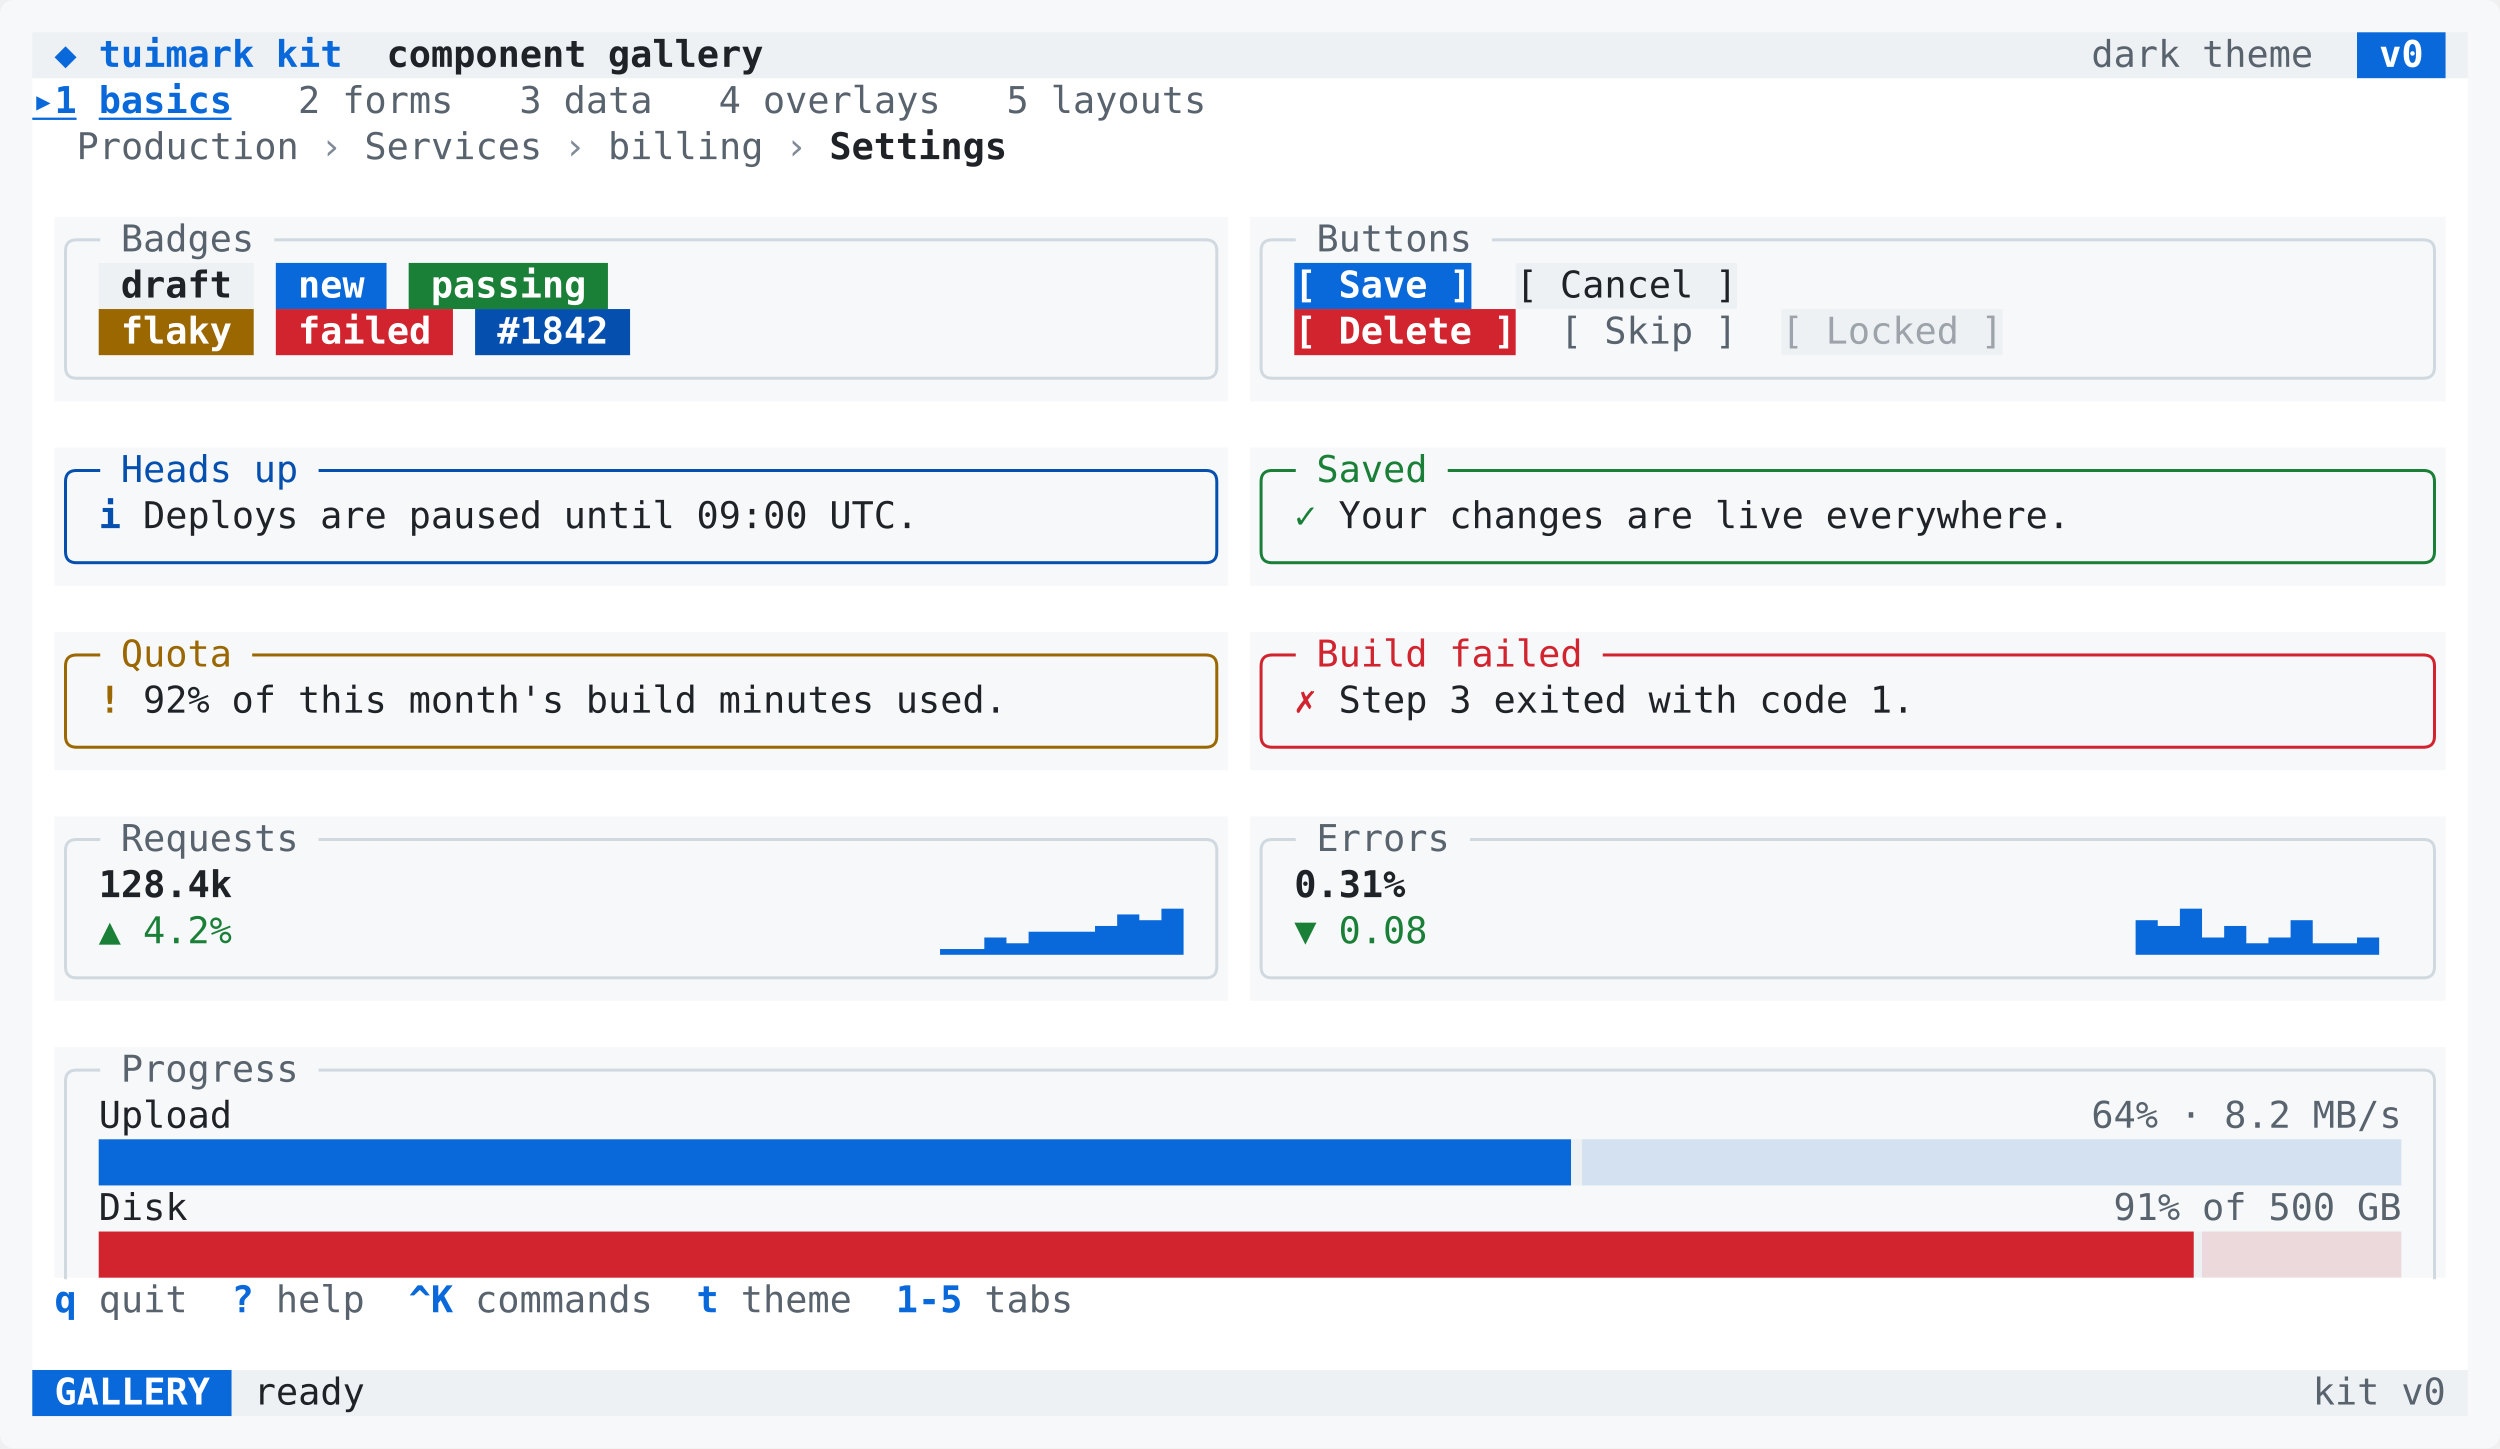
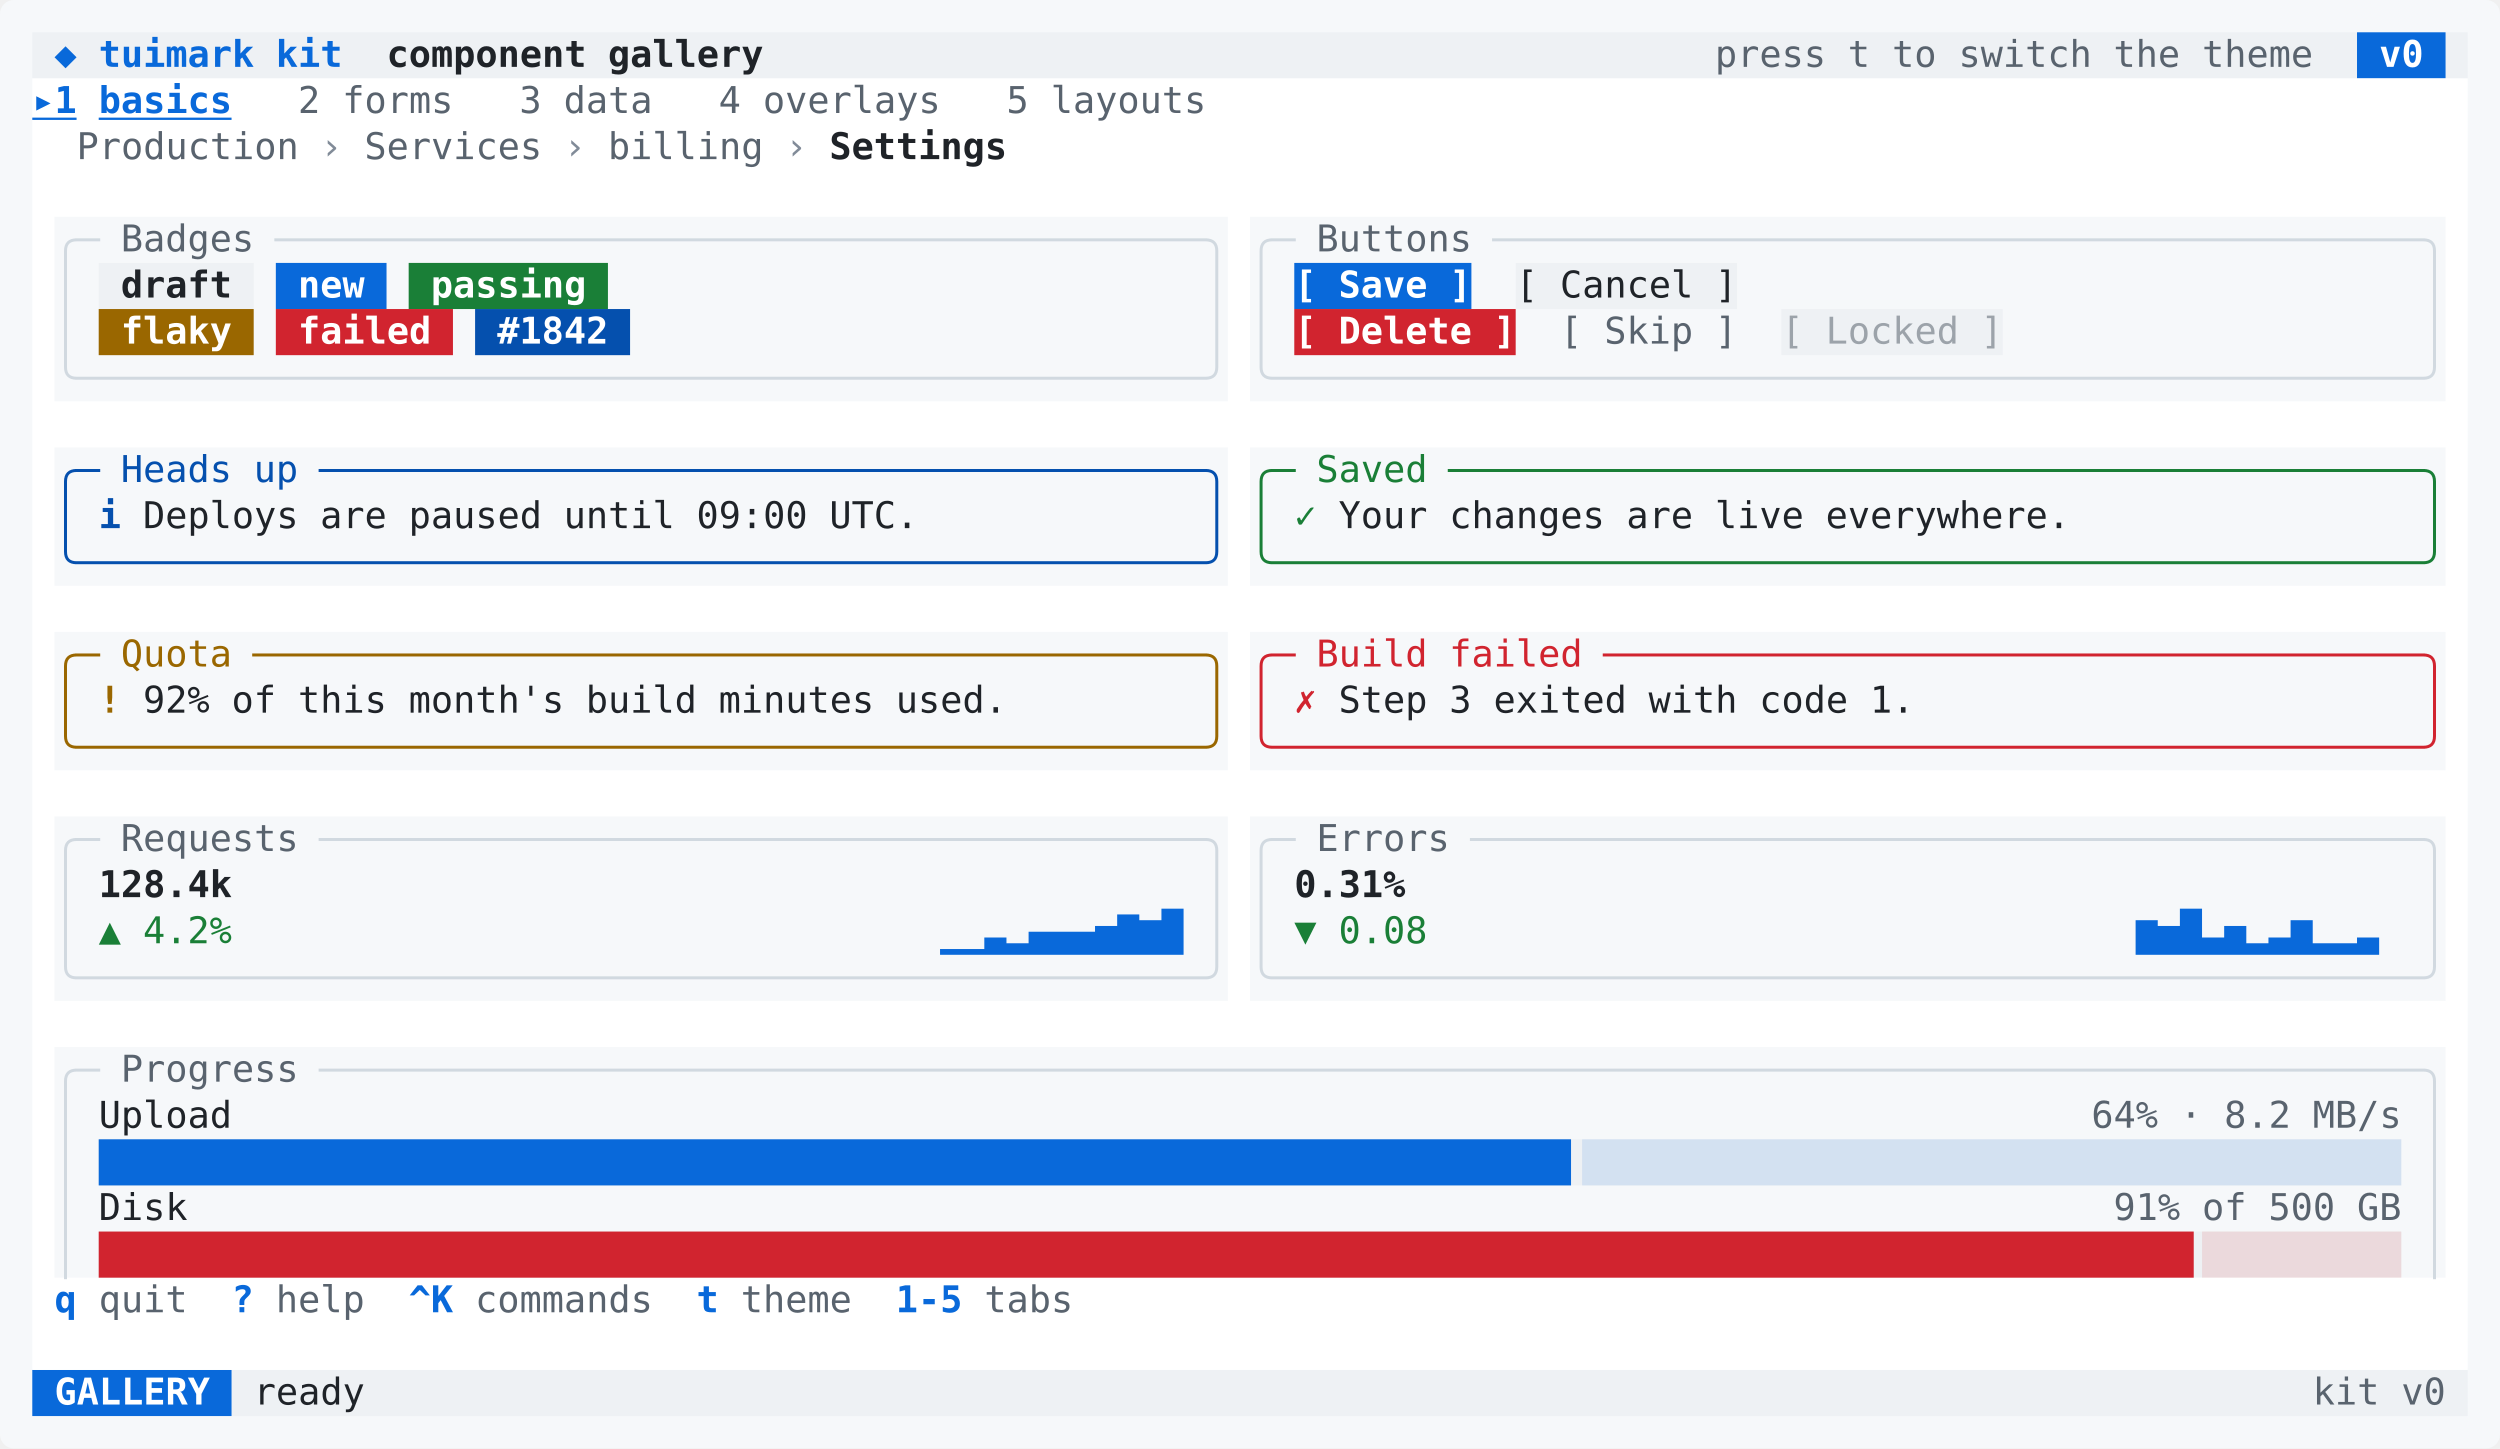
<svg xmlns="http://www.w3.org/2000/svg" width="1084" height="628" viewBox="0 0 1084 628" role="img" aria-label="kit gallery: the basics tab with a breadcrumb, badges, buttons, alerts and stat cards in the kit components, under the tab strip and the key hints">
  <rect width="1084" height="628" rx="6" fill="#f6f8fa" />
  <path fill="#eef1f4" d="M14 14h1008v20h-1008zM1060.4 14h9.6v20h-9.6zM42.8 114h67.2v20h-67.2zM657.2 114h96v20h-96zM772.4 134h96v20h-96zM42.8 494h998.4v20h-998.4zM42.8 534h998.4v20h-998.4zM100.4 594h969.6v20h-969.6z" />
  <path fill="#0969da" d="M1022 14h38.4v20h-38.4zM119.6 114h48v20h-48zM561.2 114h76.8v20h-76.8zM14 594h86.4v20h-86.4zM407.6 411.5h9.6v2.5h-9.6zM417.2 411.5h9.6v2.5h-9.6zM426.8 406.5h9.6v7.5h-9.6zM436.4 409h9.6v5h-9.6zM446 404h9.6v10h-9.6zM455.6 404h9.6v10h-9.6zM465.2 404h9.6v10h-9.6zM474.8 401.5h9.6v12.5h-9.6zM484.4 396.5h9.6v17.5h-9.6zM494 399h9.6v15h-9.6zM503.6 394h9.6v20h-9.6zM926 399h9.6v15h-9.6zM935.6 401.5h9.6v12.5h-9.6zM945.2 394h9.6v20h-9.6zM954.8 406.5h9.6v7.5h-9.6zM964.4 401.5h9.6v12.5h-9.6zM974 409h9.6v5h-9.6zM983.6 406.5h9.6v7.5h-9.6zM993.2 399h9.6v15h-9.6zM1002.8 409h9.6v5h-9.6zM1012.4 409h9.6v5h-9.6zM1022 406.5h9.6v7.5h-9.6zM42.8 494h9.6v20h-9.6zM52.4 494h9.6v20h-9.6zM62 494h9.6v20h-9.6zM71.6 494h9.6v20h-9.6zM81.2 494h9.6v20h-9.6zM90.8 494h9.6v20h-9.6zM100.4 494h9.6v20h-9.6zM110 494h9.6v20h-9.6zM119.6 494h9.6v20h-9.6zM129.2 494h9.6v20h-9.6zM138.8 494h9.6v20h-9.6zM148.4 494h9.6v20h-9.6zM158 494h9.6v20h-9.6zM167.6 494h9.6v20h-9.6zM177.2 494h9.6v20h-9.6zM186.8 494h9.6v20h-9.6zM196.4 494h9.6v20h-9.6zM206 494h9.6v20h-9.6zM215.6 494h9.6v20h-9.6zM225.2 494h9.6v20h-9.6zM234.8 494h9.6v20h-9.6zM244.4 494h9.6v20h-9.6zM254 494h9.6v20h-9.6zM263.6 494h9.6v20h-9.6zM273.2 494h9.6v20h-9.6zM282.8 494h9.6v20h-9.6zM292.4 494h9.6v20h-9.6zM302 494h9.6v20h-9.6zM311.6 494h9.6v20h-9.6zM321.2 494h9.6v20h-9.6zM330.8 494h9.6v20h-9.6zM340.4 494h9.6v20h-9.6zM350 494h9.6v20h-9.6zM359.6 494h9.6v20h-9.6zM369.2 494h9.6v20h-9.6zM378.8 494h9.6v20h-9.6zM388.4 494h9.6v20h-9.6zM398 494h9.6v20h-9.6zM407.6 494h9.6v20h-9.6zM417.2 494h9.6v20h-9.6zM426.8 494h9.6v20h-9.6zM436.4 494h9.6v20h-9.6zM446 494h9.6v20h-9.6zM455.6 494h9.6v20h-9.6zM465.2 494h9.6v20h-9.6zM474.8 494h9.6v20h-9.6zM484.4 494h9.6v20h-9.6zM494 494h9.6v20h-9.6zM503.6 494h9.6v20h-9.6zM513.2 494h9.6v20h-9.6zM522.8 494h9.6v20h-9.6zM532.4 494h9.6v20h-9.6zM542 494h9.6v20h-9.6zM551.6 494h9.6v20h-9.6zM561.2 494h9.6v20h-9.6zM570.8 494h9.6v20h-9.6zM580.4 494h9.6v20h-9.6zM590 494h9.6v20h-9.6zM599.6 494h9.6v20h-9.6zM609.2 494h9.6v20h-9.6zM618.8 494h9.6v20h-9.6zM628.4 494h9.6v20h-9.6zM638 494h9.6v20h-9.6zM647.6 494h9.6v20h-9.6zM657.2 494h9.6v20h-9.6zM666.8 494h9.6v20h-9.6zM676.4 494h4.8v20h-4.8z" />
  <path fill="#ffffff" d="M14 34h1056v20h-1056zM14 54h1056v20h-1056zM14 74h1056v20h-1056zM14 94h9.6v20h-9.6zM532.4 94h9.6v20h-9.6zM1060.4 94h9.6v20h-9.6zM14 114h9.6v20h-9.6zM532.4 114h9.6v20h-9.6zM1060.4 114h9.6v20h-9.6zM14 134h9.6v20h-9.6zM532.4 134h9.6v20h-9.6zM1060.4 134h9.6v20h-9.6zM14 154h9.6v20h-9.6zM532.4 154h9.6v20h-9.6zM1060.4 154h9.6v20h-9.6zM14 174h1056v20h-1056zM14 194h9.6v20h-9.6zM532.4 194h9.6v20h-9.6zM1060.4 194h9.6v20h-9.6zM14 214h9.6v20h-9.6zM532.4 214h9.6v20h-9.6zM1060.4 214h9.6v20h-9.6zM14 234h9.6v20h-9.6zM532.4 234h9.6v20h-9.6zM1060.4 234h9.6v20h-9.6zM14 254h1056v20h-1056zM14 274h9.6v20h-9.6zM532.4 274h9.6v20h-9.6zM1060.4 274h9.6v20h-9.6zM14 294h9.6v20h-9.6zM532.4 294h9.6v20h-9.6zM1060.4 294h9.6v20h-9.6zM14 314h9.6v20h-9.6zM532.4 314h9.6v20h-9.6zM1060.4 314h9.6v20h-9.6zM14 334h1056v20h-1056zM14 354h9.6v20h-9.6zM532.4 354h9.6v20h-9.6zM1060.4 354h9.6v20h-9.6zM14 374h9.6v20h-9.6zM532.4 374h9.6v20h-9.6zM1060.4 374h9.6v20h-9.6zM14 394h9.6v20h-9.6zM532.4 394h9.6v20h-9.6zM1060.4 394h9.6v20h-9.6zM14 414h9.6v20h-9.6zM532.4 414h9.6v20h-9.6zM1060.4 414h9.6v20h-9.6zM14 434h1056v20h-1056zM14 454h9.6v20h-9.6zM1060.4 454h9.6v20h-9.6zM14 474h9.6v20h-9.6zM1060.4 474h9.6v20h-9.6zM14 494h9.6v20h-9.6zM1060.4 494h9.6v20h-9.6zM14 514h9.6v20h-9.6zM1060.4 514h9.6v20h-9.6zM14 534h9.6v20h-9.6zM1060.4 534h9.6v20h-9.6zM14 554h1056v20h-1056zM14 574h1056v20h-1056z" />
  <path fill="#1a7f37" d="M177.2 114h86.4v20h-86.4z" />
  <path fill="#9a6700" d="M42.8 134h67.2v20h-67.2z" />
  <path fill="#d1242f" d="M119.6 134h76.8v20h-76.8zM561.2 134h96v20h-96zM42.8 534h9.6v20h-9.6zM52.4 534h9.6v20h-9.6zM62 534h9.6v20h-9.6zM71.6 534h9.6v20h-9.6zM81.2 534h9.6v20h-9.6zM90.8 534h9.6v20h-9.6zM100.4 534h9.6v20h-9.6zM110 534h9.6v20h-9.6zM119.6 534h9.6v20h-9.6zM129.2 534h9.6v20h-9.6zM138.8 534h9.6v20h-9.6zM148.4 534h9.6v20h-9.6zM158 534h9.6v20h-9.6zM167.6 534h9.6v20h-9.6zM177.2 534h9.6v20h-9.6zM186.8 534h9.6v20h-9.6zM196.4 534h9.6v20h-9.6zM206 534h9.6v20h-9.6zM215.6 534h9.6v20h-9.6zM225.2 534h9.6v20h-9.6zM234.8 534h9.6v20h-9.6zM244.4 534h9.6v20h-9.6zM254 534h9.6v20h-9.6zM263.6 534h9.6v20h-9.6zM273.2 534h9.6v20h-9.6zM282.8 534h9.6v20h-9.6zM292.4 534h9.6v20h-9.6zM302 534h9.6v20h-9.6zM311.6 534h9.6v20h-9.6zM321.2 534h9.6v20h-9.6zM330.8 534h9.6v20h-9.6zM340.4 534h9.6v20h-9.6zM350 534h9.6v20h-9.6zM359.6 534h9.6v20h-9.6zM369.2 534h9.6v20h-9.6zM378.8 534h9.6v20h-9.6zM388.4 534h9.6v20h-9.6zM398 534h9.6v20h-9.6zM407.6 534h9.6v20h-9.6zM417.2 534h9.6v20h-9.6zM426.8 534h9.6v20h-9.6zM436.4 534h9.6v20h-9.6zM446 534h9.6v20h-9.6zM455.6 534h9.6v20h-9.6zM465.2 534h9.6v20h-9.6zM474.8 534h9.6v20h-9.6zM484.4 534h9.6v20h-9.6zM494 534h9.6v20h-9.6zM503.6 534h9.6v20h-9.6zM513.2 534h9.6v20h-9.6zM522.8 534h9.6v20h-9.6zM532.4 534h9.6v20h-9.6zM542 534h9.6v20h-9.6zM551.6 534h9.6v20h-9.6zM561.2 534h9.6v20h-9.6zM570.8 534h9.6v20h-9.6zM580.4 534h9.6v20h-9.6zM590 534h9.6v20h-9.6zM599.6 534h9.6v20h-9.6zM609.2 534h9.6v20h-9.6zM618.8 534h9.6v20h-9.6zM628.4 534h9.6v20h-9.6zM638 534h9.6v20h-9.6zM647.6 534h9.6v20h-9.6zM657.2 534h9.6v20h-9.6zM666.8 534h9.6v20h-9.6zM676.4 534h9.6v20h-9.6zM686 534h9.6v20h-9.6zM695.6 534h9.6v20h-9.6zM705.2 534h9.6v20h-9.6zM714.8 534h9.6v20h-9.6zM724.4 534h9.6v20h-9.6zM734 534h9.6v20h-9.6zM743.6 534h9.6v20h-9.6zM753.2 534h9.6v20h-9.6zM762.8 534h9.6v20h-9.6zM772.4 534h9.6v20h-9.6zM782 534h9.6v20h-9.6zM791.6 534h9.6v20h-9.6zM801.2 534h9.6v20h-9.6zM810.8 534h9.6v20h-9.6zM820.4 534h9.6v20h-9.6zM830 534h9.6v20h-9.6zM839.6 534h9.6v20h-9.6zM849.2 534h9.6v20h-9.6zM858.8 534h9.6v20h-9.6zM868.4 534h9.6v20h-9.6zM878 534h9.6v20h-9.6zM887.6 534h9.6v20h-9.6zM897.2 534h9.6v20h-9.6zM906.8 534h9.6v20h-9.6zM916.4 534h9.6v20h-9.6zM926 534h9.6v20h-9.6zM935.6 534h9.6v20h-9.6zM945.2 534h6v20h-6z" />
  <path fill="#0550ae" d="M206 134h67.2v20h-67.2z" />
  <path fill="#0969da" fill-opacity="0.121" d="M686 494h9.6v20h-9.6zM695.6 494h9.6v20h-9.6zM705.2 494h9.6v20h-9.6zM714.8 494h9.6v20h-9.6zM724.4 494h9.6v20h-9.6zM734 494h9.6v20h-9.6zM743.6 494h9.6v20h-9.6zM753.2 494h9.6v20h-9.6zM762.8 494h9.6v20h-9.6zM772.4 494h9.6v20h-9.6zM782 494h9.6v20h-9.6zM791.6 494h9.6v20h-9.6zM801.2 494h9.6v20h-9.6zM810.8 494h9.6v20h-9.6zM820.4 494h9.6v20h-9.6zM830 494h9.6v20h-9.6zM839.6 494h9.6v20h-9.6zM849.2 494h9.6v20h-9.6zM858.8 494h9.6v20h-9.6zM868.4 494h9.6v20h-9.6zM878 494h9.6v20h-9.6zM887.6 494h9.6v20h-9.6zM897.2 494h9.6v20h-9.6zM906.8 494h9.6v20h-9.6zM916.4 494h9.6v20h-9.6zM926 494h9.6v20h-9.6zM935.6 494h9.6v20h-9.6zM945.2 494h9.6v20h-9.6zM954.8 494h9.6v20h-9.6zM964.4 494h9.6v20h-9.6zM974 494h9.6v20h-9.6zM983.6 494h9.6v20h-9.6zM993.2 494h9.6v20h-9.6zM1002.8 494h9.6v20h-9.6zM1012.4 494h9.6v20h-9.6zM1022 494h9.6v20h-9.6zM1031.6 494h9.6v20h-9.6z" />
  <path fill="#d1242f" fill-opacity="0.121" d="M954.8 534h9.6v20h-9.6zM964.4 534h9.6v20h-9.6zM974 534h9.6v20h-9.6zM983.6 534h9.6v20h-9.6zM993.2 534h9.6v20h-9.6zM1002.8 534h9.6v20h-9.6zM1012.4 534h9.6v20h-9.6zM1022 534h9.6v20h-9.6zM1031.6 534h9.6v20h-9.6z" />
  <g fill="none" stroke-linecap="square" stroke-linejoin="miter">
    <path stroke="#d1d9e0" stroke-width="1.3" d="M33.2 104H33.2Q28.4 104 28.4 108.8V114M33.2 104H42.8M119.6 104H129.2M129.2 104H138.8M138.8 104H148.4M148.4 104H158M158 104H167.6M167.6 104H177.2M177.2 104H186.8M186.8 104H196.4M196.4 104H206M206 104H215.6M215.6 104H225.2M225.2 104H234.8M234.8 104H244.4M244.4 104H254M254 104H263.6M263.6 104H273.2M273.2 104H282.8M282.8 104H292.4M292.4 104H302M302 104H311.6M311.6 104H321.2M321.2 104H330.8M330.8 104H340.4M340.4 104H350M350 104H359.6M359.6 104H369.2M369.2 104H378.8M378.8 104H388.4M388.4 104H398M398 104H407.6M407.6 104H417.2M417.2 104H426.8M426.8 104H436.4M436.4 104H446M446 104H455.6M455.6 104H465.2M465.2 104H474.8M474.8 104H484.4M484.4 104H494M494 104H503.6M503.6 104H513.2M513.2 104H522.8M522.8 104H522.8Q527.6 104 527.6 108.8V114M551.6 104H551.6Q546.8 104 546.8 108.8V114M551.6 104H561.2M647.6 104H657.2M657.2 104H666.8M666.8 104H676.4M676.4 104H686M686 104H695.6M695.6 104H705.2M705.2 104H714.8M714.8 104H724.4M724.4 104H734M734 104H743.6M743.6 104H753.2M753.2 104H762.8M762.8 104H772.4M772.4 104H782M782 104H791.6M791.6 104H801.2M801.2 104H810.8M810.8 104H820.4M820.4 104H830M830 104H839.6M839.6 104H849.2M849.2 104H858.8M858.8 104H868.4M868.4 104H878M878 104H887.6M887.6 104H897.2M897.2 104H906.8M906.8 104H916.4M916.4 104H926M926 104H935.6M935.6 104H945.2M945.2 104H954.8M954.8 104H964.4M964.4 104H974M974 104H983.6M983.6 104H993.2M993.2 104H1002.8M1002.8 104H1012.4M1012.4 104H1022M1022 104H1031.6M1031.6 104H1041.2M1041.2 104H1050.8M1050.8 104H1050.8Q1055.6 104 1055.6 108.8V114M28.4 114V134M527.6 114V134M546.8 114V134M1055.6 114V134M28.4 134V154M527.6 134V154M546.8 134V154M1055.6 134V154M33.2 164H33.2Q28.4 164 28.4 159.2V154M33.2 164H42.8M42.8 164H52.4M52.4 164H62M62 164H71.6M71.6 164H81.2M81.2 164H90.8M90.8 164H100.4M100.4 164H110M110 164H119.6M119.6 164H129.2M129.2 164H138.8M138.8 164H148.4M148.4 164H158M158 164H167.6M167.6 164H177.2M177.2 164H186.8M186.8 164H196.4M196.4 164H206M206 164H215.6M215.6 164H225.2M225.2 164H234.8M234.8 164H244.4M244.4 164H254M254 164H263.6M263.6 164H273.2M273.2 164H282.8M282.8 164H292.4M292.4 164H302M302 164H311.6M311.6 164H321.2M321.2 164H330.8M330.8 164H340.4M340.4 164H350M350 164H359.6M359.6 164H369.2M369.2 164H378.8M378.8 164H388.4M388.4 164H398M398 164H407.6M407.6 164H417.2M417.2 164H426.8M426.8 164H436.4M436.4 164H446M446 164H455.6M455.6 164H465.2M465.2 164H474.8M474.8 164H484.4M484.4 164H494M494 164H503.6M503.6 164H513.2M513.2 164H522.8M522.8 164H522.8Q527.6 164 527.6 159.2V154M551.6 164H551.6Q546.8 164 546.8 159.2V154M551.6 164H561.2M561.2 164H570.8M570.8 164H580.4M580.4 164H590M590 164H599.6M599.6 164H609.2M609.2 164H618.8M618.8 164H628.4M628.4 164H638M638 164H647.6M647.6 164H657.2M657.2 164H666.8M666.8 164H676.4M676.4 164H686M686 164H695.6M695.6 164H705.2M705.2 164H714.8M714.8 164H724.4M724.4 164H734M734 164H743.6M743.6 164H753.2M753.2 164H762.8M762.8 164H772.4M772.4 164H782M782 164H791.6M791.6 164H801.2M801.2 164H810.8M810.8 164H820.4M820.4 164H830M830 164H839.6M839.6 164H849.2M849.2 164H858.8M858.8 164H868.4M868.4 164H878M878 164H887.6M887.6 164H897.2M897.2 164H906.8M906.8 164H916.4M916.4 164H926M926 164H935.6M935.6 164H945.2M945.2 164H954.8M954.8 164H964.4M964.4 164H974M974 164H983.6M983.6 164H993.2M993.2 164H1002.8M1002.8 164H1012.4M1012.4 164H1022M1022 164H1031.6M1031.6 164H1041.2M1041.2 164H1050.8M1050.8 164H1050.8Q1055.6 164 1055.6 159.2V154M33.2 364H33.2Q28.4 364 28.4 368.8V374M33.2 364H42.8M138.8 364H148.4M148.4 364H158M158 364H167.6M167.6 364H177.2M177.2 364H186.8M186.8 364H196.4M196.4 364H206M206 364H215.6M215.6 364H225.2M225.2 364H234.8M234.8 364H244.4M244.4 364H254M254 364H263.6M263.6 364H273.2M273.2 364H282.8M282.8 364H292.4M292.4 364H302M302 364H311.6M311.6 364H321.2M321.2 364H330.8M330.8 364H340.4M340.4 364H350M350 364H359.6M359.6 364H369.2M369.2 364H378.8M378.8 364H388.4M388.4 364H398M398 364H407.6M407.6 364H417.2M417.2 364H426.8M426.8 364H436.4M436.4 364H446M446 364H455.6M455.6 364H465.2M465.2 364H474.8M474.8 364H484.4M484.4 364H494M494 364H503.6M503.6 364H513.2M513.2 364H522.8M522.8 364H522.8Q527.6 364 527.6 368.8V374M551.6 364H551.6Q546.8 364 546.8 368.8V374M551.6 364H561.2M638 364H647.6M647.6 364H657.2M657.2 364H666.8M666.8 364H676.4M676.4 364H686M686 364H695.6M695.6 364H705.2M705.2 364H714.8M714.8 364H724.4M724.4 364H734M734 364H743.6M743.6 364H753.2M753.2 364H762.8M762.8 364H772.4M772.4 364H782M782 364H791.6M791.6 364H801.2M801.2 364H810.8M810.8 364H820.4M820.4 364H830M830 364H839.6M839.6 364H849.2M849.2 364H858.8M858.8 364H868.4M868.4 364H878M878 364H887.6M887.6 364H897.2M897.2 364H906.8M906.8 364H916.4M916.4 364H926M926 364H935.6M935.6 364H945.2M945.2 364H954.8M954.8 364H964.4M964.4 364H974M974 364H983.6M983.6 364H993.2M993.2 364H1002.8M1002.8 364H1012.4M1012.4 364H1022M1022 364H1031.6M1031.6 364H1041.2M1041.2 364H1050.8M1050.8 364H1050.8Q1055.6 364 1055.6 368.8V374M28.4 374V394M527.6 374V394M546.8 374V394M1055.6 374V394M28.4 394V414M527.6 394V414M546.8 394V414M1055.6 394V414M33.2 424H33.2Q28.4 424 28.4 419.2V414M33.2 424H42.8M42.8 424H52.4M52.4 424H62M62 424H71.6M71.6 424H81.2M81.2 424H90.8M90.8 424H100.4M100.4 424H110M110 424H119.6M119.6 424H129.2M129.2 424H138.8M138.8 424H148.4M148.4 424H158M158 424H167.6M167.6 424H177.2M177.2 424H186.8M186.8 424H196.4M196.4 424H206M206 424H215.6M215.6 424H225.2M225.2 424H234.8M234.8 424H244.4M244.4 424H254M254 424H263.6M263.6 424H273.2M273.2 424H282.8M282.8 424H292.4M292.4 424H302M302 424H311.6M311.6 424H321.2M321.2 424H330.8M330.8 424H340.4M340.4 424H350M350 424H359.6M359.6 424H369.2M369.2 424H378.8M378.8 424H388.4M388.4 424H398M398 424H407.6M407.6 424H417.2M417.2 424H426.8M426.8 424H436.4M436.4 424H446M446 424H455.6M455.6 424H465.2M465.2 424H474.8M474.8 424H484.4M484.4 424H494M494 424H503.6M503.6 424H513.2M513.2 424H522.8M522.8 424H522.8Q527.6 424 527.6 419.2V414M551.6 424H551.6Q546.8 424 546.8 419.2V414M551.6 424H561.2M561.2 424H570.8M570.8 424H580.4M580.4 424H590M590 424H599.6M599.6 424H609.2M609.2 424H618.8M618.8 424H628.4M628.4 424H638M638 424H647.6M647.6 424H657.2M657.2 424H666.8M666.8 424H676.4M676.4 424H686M686 424H695.6M695.6 424H705.2M705.2 424H714.8M714.8 424H724.4M724.4 424H734M734 424H743.6M743.6 424H753.2M753.2 424H762.8M762.8 424H772.4M772.4 424H782M782 424H791.6M791.6 424H801.2M801.2 424H810.8M810.8 424H820.4M820.4 424H830M830 424H839.6M839.6 424H849.2M849.2 424H858.8M858.8 424H868.4M868.4 424H878M878 424H887.6M887.6 424H897.2M897.2 424H906.8M906.8 424H916.4M916.4 424H926M926 424H935.6M935.6 424H945.2M945.2 424H954.8M954.8 424H964.4M964.4 424H974M974 424H983.6M983.6 424H993.2M993.2 424H1002.8M1002.8 424H1012.4M1012.4 424H1022M1022 424H1031.6M1031.6 424H1041.2M1041.2 424H1050.8M1050.8 424H1050.8Q1055.6 424 1055.6 419.2V414M33.2 464H33.2Q28.4 464 28.4 468.8V474M33.2 464H42.8M138.8 464H148.4M148.4 464H158M158 464H167.6M167.6 464H177.2M177.2 464H186.8M186.8 464H196.4M196.4 464H206M206 464H215.6M215.6 464H225.2M225.2 464H234.8M234.8 464H244.4M244.4 464H254M254 464H263.6M263.6 464H273.2M273.2 464H282.8M282.8 464H292.4M292.4 464H302M302 464H311.6M311.6 464H321.2M321.2 464H330.8M330.8 464H340.4M340.4 464H350M350 464H359.6M359.6 464H369.2M369.2 464H378.8M378.8 464H388.4M388.4 464H398M398 464H407.6M407.6 464H417.2M417.2 464H426.8M426.8 464H436.4M436.4 464H446M446 464H455.6M455.6 464H465.2M465.2 464H474.8M474.8 464H484.4M484.4 464H494M494 464H503.6M503.6 464H513.2M513.2 464H522.8M522.8 464H532.4M532.4 464H542M542 464H551.6M551.6 464H561.2M561.2 464H570.8M570.8 464H580.4M580.4 464H590M590 464H599.6M599.6 464H609.2M609.2 464H618.8M618.8 464H628.4M628.4 464H638M638 464H647.6M647.6 464H657.2M657.2 464H666.8M666.8 464H676.4M676.4 464H686M686 464H695.6M695.6 464H705.2M705.2 464H714.8M714.8 464H724.4M724.4 464H734M734 464H743.6M743.6 464H753.2M753.2 464H762.8M762.8 464H772.4M772.4 464H782M782 464H791.6M791.6 464H801.2M801.2 464H810.8M810.8 464H820.4M820.4 464H830M830 464H839.6M839.6 464H849.2M849.2 464H858.8M858.8 464H868.4M868.4 464H878M878 464H887.6M887.6 464H897.2M897.2 464H906.8M906.8 464H916.4M916.4 464H926M926 464H935.6M935.6 464H945.2M945.2 464H954.8M954.8 464H964.4M964.4 464H974M974 464H983.6M983.6 464H993.2M993.2 464H1002.8M1002.8 464H1012.4M1012.4 464H1022M1022 464H1031.6M1031.6 464H1041.2M1041.2 464H1050.8M1050.8 464H1050.8Q1055.6 464 1055.6 468.8V474M28.4 474V494M1055.6 474V494M28.4 494V514M1055.6 494V514M28.4 514V534M1055.6 514V534M28.4 534V554M1055.6 534V554" />
    <path stroke="#0550ae" stroke-width="1.3" d="M33.2 204H33.2Q28.4 204 28.4 208.8V214M33.2 204H42.8M138.8 204H148.4M148.4 204H158M158 204H167.6M167.6 204H177.2M177.2 204H186.8M186.8 204H196.4M196.4 204H206M206 204H215.6M215.6 204H225.2M225.2 204H234.8M234.8 204H244.4M244.4 204H254M254 204H263.6M263.6 204H273.2M273.2 204H282.8M282.8 204H292.4M292.4 204H302M302 204H311.6M311.6 204H321.2M321.2 204H330.8M330.8 204H340.4M340.4 204H350M350 204H359.6M359.6 204H369.2M369.2 204H378.8M378.8 204H388.4M388.4 204H398M398 204H407.6M407.6 204H417.2M417.2 204H426.8M426.8 204H436.4M436.4 204H446M446 204H455.6M455.6 204H465.2M465.2 204H474.8M474.8 204H484.4M484.4 204H494M494 204H503.6M503.6 204H513.2M513.2 204H522.8M522.8 204H522.8Q527.6 204 527.6 208.8V214M28.4 214V234M527.6 214V234M33.2 244H33.2Q28.4 244 28.4 239.2V234M33.2 244H42.8M42.8 244H52.4M52.4 244H62M62 244H71.6M71.6 244H81.2M81.2 244H90.8M90.8 244H100.4M100.4 244H110M110 244H119.6M119.6 244H129.2M129.2 244H138.8M138.8 244H148.4M148.4 244H158M158 244H167.6M167.6 244H177.2M177.2 244H186.8M186.8 244H196.4M196.4 244H206M206 244H215.6M215.6 244H225.2M225.2 244H234.8M234.8 244H244.4M244.4 244H254M254 244H263.6M263.6 244H273.2M273.2 244H282.8M282.8 244H292.4M292.4 244H302M302 244H311.6M311.6 244H321.2M321.2 244H330.8M330.8 244H340.4M340.4 244H350M350 244H359.6M359.6 244H369.2M369.2 244H378.8M378.8 244H388.4M388.4 244H398M398 244H407.6M407.6 244H417.2M417.2 244H426.8M426.8 244H436.4M436.4 244H446M446 244H455.6M455.6 244H465.2M465.2 244H474.8M474.8 244H484.4M484.4 244H494M494 244H503.6M503.6 244H513.2M513.2 244H522.8M522.8 244H522.8Q527.6 244 527.6 239.2V234" />
    <path stroke="#1a7f37" stroke-width="1.3" d="M551.6 204H551.6Q546.8 204 546.8 208.8V214M551.6 204H561.2M628.4 204H638M638 204H647.6M647.6 204H657.2M657.2 204H666.8M666.8 204H676.4M676.4 204H686M686 204H695.6M695.6 204H705.2M705.2 204H714.8M714.8 204H724.4M724.4 204H734M734 204H743.6M743.6 204H753.2M753.2 204H762.8M762.8 204H772.4M772.4 204H782M782 204H791.6M791.6 204H801.2M801.2 204H810.8M810.8 204H820.4M820.4 204H830M830 204H839.6M839.6 204H849.2M849.2 204H858.8M858.8 204H868.4M868.4 204H878M878 204H887.6M887.6 204H897.2M897.2 204H906.8M906.8 204H916.4M916.4 204H926M926 204H935.6M935.6 204H945.2M945.2 204H954.8M954.8 204H964.4M964.4 204H974M974 204H983.6M983.6 204H993.2M993.2 204H1002.8M1002.8 204H1012.4M1012.4 204H1022M1022 204H1031.6M1031.6 204H1041.2M1041.2 204H1050.8M1050.8 204H1050.8Q1055.6 204 1055.6 208.8V214M546.8 214V234M1055.6 214V234M551.6 244H551.6Q546.8 244 546.8 239.2V234M551.6 244H561.2M561.2 244H570.8M570.8 244H580.4M580.4 244H590M590 244H599.6M599.6 244H609.2M609.2 244H618.8M618.8 244H628.4M628.4 244H638M638 244H647.6M647.6 244H657.2M657.2 244H666.8M666.8 244H676.4M676.4 244H686M686 244H695.6M695.6 244H705.2M705.2 244H714.8M714.8 244H724.4M724.4 244H734M734 244H743.6M743.6 244H753.2M753.2 244H762.8M762.8 244H772.4M772.4 244H782M782 244H791.6M791.6 244H801.2M801.2 244H810.8M810.8 244H820.4M820.4 244H830M830 244H839.6M839.6 244H849.2M849.2 244H858.8M858.8 244H868.4M868.4 244H878M878 244H887.6M887.6 244H897.2M897.2 244H906.8M906.8 244H916.4M916.4 244H926M926 244H935.6M935.6 244H945.2M945.2 244H954.8M954.8 244H964.4M964.4 244H974M974 244H983.6M983.6 244H993.2M993.2 244H1002.8M1002.8 244H1012.4M1012.4 244H1022M1022 244H1031.6M1031.6 244H1041.2M1041.2 244H1050.8M1050.8 244H1050.8Q1055.6 244 1055.6 239.2V234" />
    <path stroke="#9a6700" stroke-width="1.3" d="M33.2 284H33.2Q28.4 284 28.4 288.8V294M33.2 284H42.8M110 284H119.6M119.6 284H129.2M129.2 284H138.8M138.8 284H148.4M148.4 284H158M158 284H167.6M167.6 284H177.2M177.2 284H186.8M186.8 284H196.4M196.4 284H206M206 284H215.6M215.6 284H225.2M225.2 284H234.8M234.8 284H244.4M244.4 284H254M254 284H263.6M263.6 284H273.2M273.2 284H282.8M282.8 284H292.4M292.4 284H302M302 284H311.6M311.6 284H321.2M321.2 284H330.8M330.8 284H340.4M340.4 284H350M350 284H359.6M359.6 284H369.2M369.2 284H378.8M378.8 284H388.4M388.4 284H398M398 284H407.6M407.6 284H417.2M417.2 284H426.8M426.8 284H436.4M436.4 284H446M446 284H455.6M455.6 284H465.2M465.2 284H474.8M474.8 284H484.4M484.4 284H494M494 284H503.6M503.6 284H513.2M513.2 284H522.8M522.8 284H522.8Q527.6 284 527.6 288.8V294M28.4 294V314M527.6 294V314M33.2 324H33.2Q28.4 324 28.4 319.2V314M33.2 324H42.8M42.8 324H52.4M52.4 324H62M62 324H71.6M71.6 324H81.2M81.2 324H90.8M90.8 324H100.4M100.4 324H110M110 324H119.6M119.6 324H129.2M129.2 324H138.8M138.8 324H148.4M148.4 324H158M158 324H167.6M167.6 324H177.2M177.2 324H186.8M186.8 324H196.4M196.4 324H206M206 324H215.6M215.6 324H225.2M225.2 324H234.8M234.8 324H244.4M244.4 324H254M254 324H263.6M263.6 324H273.2M273.2 324H282.8M282.8 324H292.4M292.4 324H302M302 324H311.6M311.6 324H321.2M321.2 324H330.8M330.8 324H340.4M340.4 324H350M350 324H359.6M359.6 324H369.2M369.2 324H378.8M378.8 324H388.4M388.4 324H398M398 324H407.6M407.6 324H417.2M417.2 324H426.8M426.8 324H436.4M436.4 324H446M446 324H455.6M455.6 324H465.2M465.2 324H474.8M474.8 324H484.4M484.4 324H494M494 324H503.6M503.6 324H513.2M513.2 324H522.8M522.8 324H522.8Q527.6 324 527.6 319.2V314" />
    <path stroke="#d1242f" stroke-width="1.3" d="M551.6 284H551.6Q546.8 284 546.8 288.8V294M551.6 284H561.2M695.6 284H705.2M705.2 284H714.8M714.8 284H724.4M724.4 284H734M734 284H743.6M743.6 284H753.2M753.2 284H762.8M762.8 284H772.4M772.4 284H782M782 284H791.6M791.6 284H801.2M801.2 284H810.8M810.8 284H820.4M820.4 284H830M830 284H839.6M839.6 284H849.2M849.2 284H858.8M858.8 284H868.4M868.4 284H878M878 284H887.6M887.6 284H897.2M897.2 284H906.8M906.8 284H916.4M916.4 284H926M926 284H935.6M935.6 284H945.2M945.2 284H954.8M954.8 284H964.4M964.4 284H974M974 284H983.6M983.6 284H993.2M993.2 284H1002.8M1002.8 284H1012.4M1012.4 284H1022M1022 284H1031.6M1031.6 284H1041.2M1041.2 284H1050.8M1050.8 284H1050.8Q1055.6 284 1055.6 288.8V294M546.8 294V314M1055.6 294V314M551.6 324H551.6Q546.8 324 546.8 319.2V314M551.6 324H561.2M561.2 324H570.8M570.8 324H580.4M580.4 324H590M590 324H599.6M599.6 324H609.2M609.2 324H618.8M618.8 324H628.4M628.4 324H638M638 324H647.6M647.6 324H657.2M657.2 324H666.8M666.8 324H676.4M676.4 324H686M686 324H695.6M695.6 324H705.2M705.2 324H714.8M714.8 324H724.4M724.4 324H734M734 324H743.6M743.6 324H753.2M753.2 324H762.8M762.8 324H772.4M772.4 324H782M782 324H791.6M791.6 324H801.2M801.2 324H810.8M810.8 324H820.4M820.4 324H830M830 324H839.6M839.6 324H849.2M849.2 324H858.8M858.8 324H868.4M868.4 324H878M878 324H887.6M887.6 324H897.2M897.2 324H906.8M906.8 324H916.4M916.4 324H926M926 324H935.6M935.6 324H945.2M945.2 324H954.8M954.8 324H964.4M964.4 324H974M974 324H983.6M983.6 324H993.2M993.2 324H1002.8M1002.8 324H1012.4M1012.4 324H1022M1022 324H1031.6M1031.6 324H1041.2M1041.2 324H1050.8M1050.8 324H1050.8Q1055.6 324 1055.6 319.2V314" />
  </g>
  <g font-family="'JetBrains Mono','SF Mono',SFMono-Regular,Menlo,Consolas,'DejaVu Sans Mono','Noto Sans Mono',monospace" font-size="16" xml:space="preserve">
    <text x="23.6" y="29" textLength="9.6" lengthAdjust="spacing" fill="#0969da" font-weight="700">◆</text>
    <text x="42.8" y="29" textLength="67.2" lengthAdjust="spacing" fill="#0969da" font-weight="700">tuimark</text>
    <text x="119.6" y="29" textLength="28.8" lengthAdjust="spacing" fill="#0969da" font-weight="700">kit</text>
    <text x="167.6" y="29" textLength="86.4" lengthAdjust="spacing" fill="#1f2328" font-weight="700">component</text>
    <text x="263.6" y="29" textLength="67.2" lengthAdjust="spacing" fill="#1f2328" font-weight="700">gallery</text>
-     <text x="906.8" y="29" textLength="38.4" lengthAdjust="spacing" fill="#59636e">dark</text>
+     <text x="743.6" y="29" textLength="48" lengthAdjust="spacing" fill="#59636e">press</text>
+     <text x="801.2" y="29" textLength="9.6" lengthAdjust="spacing" fill="#59636e">t</text>
+     <text x="820.4" y="29" textLength="19.2" lengthAdjust="spacing" fill="#59636e">to</text>
+     <text x="849.2" y="29" textLength="57.6" lengthAdjust="spacing" fill="#59636e">switch</text>
+     <text x="916.4" y="29" textLength="28.8" lengthAdjust="spacing" fill="#59636e">the</text>
    <text x="954.8" y="29" textLength="48" lengthAdjust="spacing" fill="#59636e">theme</text>
    <text x="1031.6" y="29" textLength="19.2" lengthAdjust="spacing" fill="#ffffff" font-weight="700">v0</text>
    <text x="14" y="49" textLength="19.2" lengthAdjust="spacing" fill="#0969da" font-weight="700">▸1</text>
    <rect x="14" y="51" width="19.2" height="1" fill="#0969da" />
    <text x="42.8" y="49" textLength="57.6" lengthAdjust="spacing" fill="#0969da" font-weight="700">basics</text>
    <rect x="42.8" y="51" width="57.6" height="1" fill="#0969da" />
    <text x="129.2" y="49" textLength="9.6" lengthAdjust="spacing" fill="#59636e">2</text>
    <text x="148.4" y="49" textLength="48" lengthAdjust="spacing" fill="#59636e">forms</text>
    <text x="225.2" y="49" textLength="9.6" lengthAdjust="spacing" fill="#59636e">3</text>
    <text x="244.4" y="49" textLength="38.4" lengthAdjust="spacing" fill="#59636e">data</text>
    <text x="311.6" y="49" textLength="9.6" lengthAdjust="spacing" fill="#59636e">4</text>
    <text x="330.8" y="49" textLength="76.8" lengthAdjust="spacing" fill="#59636e">overlays</text>
    <text x="436.4" y="49" textLength="9.6" lengthAdjust="spacing" fill="#59636e">5</text>
    <text x="455.6" y="49" textLength="67.2" lengthAdjust="spacing" fill="#59636e">layouts</text>
    <text x="33.2" y="69" textLength="96" lengthAdjust="spacing" fill="#59636e">Production</text>
    <text x="138.8" y="69" textLength="9.6" lengthAdjust="spacing" fill="#818b98">›</text>
    <text x="158" y="69" textLength="76.8" lengthAdjust="spacing" fill="#59636e">Services</text>
    <text x="244.4" y="69" textLength="9.6" lengthAdjust="spacing" fill="#818b98">›</text>
    <text x="263.6" y="69" textLength="67.2" lengthAdjust="spacing" fill="#59636e">billing</text>
    <text x="340.4" y="69" textLength="9.6" lengthAdjust="spacing" fill="#818b98">›</text>
    <text x="359.6" y="69" textLength="76.8" lengthAdjust="spacing" fill="#1f2328" font-weight="700">Settings</text>
    <text x="52.4" y="109" textLength="57.6" lengthAdjust="spacing" fill="#59636e">Badges</text>
    <text x="570.8" y="109" textLength="67.2" lengthAdjust="spacing" fill="#59636e">Buttons</text>
    <text x="52.4" y="129" textLength="48" lengthAdjust="spacing" fill="#1f2328" font-weight="700">draft</text>
    <text x="129.2" y="129" textLength="28.8" lengthAdjust="spacing" fill="#ffffff" font-weight="700">new</text>
    <text x="186.8" y="129" textLength="67.2" lengthAdjust="spacing" fill="#ffffff" font-weight="700">passing</text>
    <text x="561.2" y="129" textLength="9.6" lengthAdjust="spacing" fill="#ffffff" font-weight="700">[</text>
    <text x="580.4" y="129" textLength="38.4" lengthAdjust="spacing" fill="#ffffff" font-weight="700">Save</text>
    <text x="628.4" y="129" textLength="9.6" lengthAdjust="spacing" fill="#ffffff" font-weight="700">]</text>
    <text x="657.2" y="129" textLength="9.6" lengthAdjust="spacing" fill="#1f2328">[</text>
    <text x="676.4" y="129" textLength="57.6" lengthAdjust="spacing" fill="#1f2328">Cancel</text>
    <text x="743.6" y="129" textLength="9.6" lengthAdjust="spacing" fill="#1f2328">]</text>
    <text x="52.4" y="149" textLength="48" lengthAdjust="spacing" fill="#ffffff" font-weight="700">flaky</text>
    <text x="129.2" y="149" textLength="57.6" lengthAdjust="spacing" fill="#ffffff" font-weight="700">failed</text>
    <text x="215.6" y="149" textLength="48" lengthAdjust="spacing" fill="#ffffff" font-weight="700">#1842</text>
    <text x="561.2" y="149" textLength="9.6" lengthAdjust="spacing" fill="#ffffff" font-weight="700">[</text>
    <text x="580.4" y="149" textLength="57.6" lengthAdjust="spacing" fill="#ffffff" font-weight="700">Delete</text>
    <text x="647.6" y="149" textLength="9.6" lengthAdjust="spacing" fill="#ffffff" font-weight="700">]</text>
    <text x="676.4" y="149" textLength="9.6" lengthAdjust="spacing" fill="#59636e">[</text>
    <text x="695.6" y="149" textLength="38.4" lengthAdjust="spacing" fill="#59636e">Skip</text>
    <text x="743.6" y="149" textLength="9.6" lengthAdjust="spacing" fill="#59636e">]</text>
    <text x="772.4" y="149" textLength="9.6" lengthAdjust="spacing" fill="#59636e" fill-opacity="0.55">[</text>
    <text x="791.6" y="149" textLength="57.6" lengthAdjust="spacing" fill="#59636e" fill-opacity="0.55">Locked</text>
    <text x="858.8" y="149" textLength="9.6" lengthAdjust="spacing" fill="#59636e" fill-opacity="0.55">]</text>
    <text x="52.4" y="209" textLength="48" lengthAdjust="spacing" fill="#0550ae">Heads</text>
    <text x="110" y="209" textLength="19.2" lengthAdjust="spacing" fill="#0550ae">up</text>
    <text x="570.8" y="209" textLength="48" lengthAdjust="spacing" fill="#1a7f37">Saved</text>
    <text x="42.8" y="229" textLength="9.6" lengthAdjust="spacing" fill="#0550ae" font-weight="700">i</text>
    <text x="62" y="229" textLength="67.2" lengthAdjust="spacing" fill="#1f2328">Deploys</text>
    <text x="138.8" y="229" textLength="28.8" lengthAdjust="spacing" fill="#1f2328">are</text>
    <text x="177.2" y="229" textLength="57.6" lengthAdjust="spacing" fill="#1f2328">paused</text>
    <text x="244.4" y="229" textLength="48" lengthAdjust="spacing" fill="#1f2328">until</text>
    <text x="302" y="229" textLength="48" lengthAdjust="spacing" fill="#1f2328">09:00</text>
    <text x="359.6" y="229" textLength="38.4" lengthAdjust="spacing" fill="#1f2328">UTC.</text>
    <text x="561.2" y="229" textLength="9.6" lengthAdjust="spacing" fill="#1a7f37" font-weight="700">✓</text>
    <text x="580.4" y="229" textLength="38.4" lengthAdjust="spacing" fill="#1f2328">Your</text>
    <text x="628.4" y="229" textLength="67.2" lengthAdjust="spacing" fill="#1f2328">changes</text>
    <text x="705.2" y="229" textLength="28.8" lengthAdjust="spacing" fill="#1f2328">are</text>
    <text x="743.6" y="229" textLength="38.4" lengthAdjust="spacing" fill="#1f2328">live</text>
    <text x="791.6" y="229" textLength="105.6" lengthAdjust="spacing" fill="#1f2328">everywhere.</text>
    <text x="52.4" y="289" textLength="48" lengthAdjust="spacing" fill="#9a6700">Quota</text>
    <text x="570.8" y="289" textLength="48" lengthAdjust="spacing" fill="#d1242f">Build</text>
    <text x="628.4" y="289" textLength="57.6" lengthAdjust="spacing" fill="#d1242f">failed</text>
    <text x="42.8" y="309" textLength="9.6" lengthAdjust="spacing" fill="#9a6700" font-weight="700">!</text>
    <text x="62" y="309" textLength="28.8" lengthAdjust="spacing" fill="#1f2328">92%</text>
    <text x="100.4" y="309" textLength="19.2" lengthAdjust="spacing" fill="#1f2328">of</text>
    <text x="129.2" y="309" textLength="38.4" lengthAdjust="spacing" fill="#1f2328">this</text>
    <text x="177.2" y="309" textLength="67.2" lengthAdjust="spacing" fill="#1f2328">month's</text>
    <text x="254" y="309" textLength="48" lengthAdjust="spacing" fill="#1f2328">build</text>
    <text x="311.6" y="309" textLength="67.2" lengthAdjust="spacing" fill="#1f2328">minutes</text>
    <text x="388.4" y="309" textLength="48" lengthAdjust="spacing" fill="#1f2328">used.</text>
    <text x="561.2" y="309" textLength="9.6" lengthAdjust="spacing" fill="#d1242f" font-weight="700">✗</text>
    <text x="580.4" y="309" textLength="38.4" lengthAdjust="spacing" fill="#1f2328">Step</text>
    <text x="628.4" y="309" textLength="9.6" lengthAdjust="spacing" fill="#1f2328">3</text>
    <text x="647.6" y="309" textLength="57.6" lengthAdjust="spacing" fill="#1f2328">exited</text>
    <text x="714.8" y="309" textLength="38.4" lengthAdjust="spacing" fill="#1f2328">with</text>
    <text x="762.8" y="309" textLength="38.4" lengthAdjust="spacing" fill="#1f2328">code</text>
    <text x="810.8" y="309" textLength="19.2" lengthAdjust="spacing" fill="#1f2328">1.</text>
    <text x="52.4" y="369" textLength="76.8" lengthAdjust="spacing" fill="#59636e">Requests</text>
    <text x="570.8" y="369" textLength="57.6" lengthAdjust="spacing" fill="#59636e">Errors</text>
    <text x="42.8" y="389" textLength="57.6" lengthAdjust="spacing" fill="#1f2328" font-weight="700">128.4k</text>
    <text x="561.2" y="389" textLength="48" lengthAdjust="spacing" fill="#1f2328" font-weight="700">0.31%</text>
    <text x="42.8" y="409" textLength="9.6" lengthAdjust="spacing" fill="#1a7f37">▲</text>
    <text x="62" y="409" textLength="38.4" lengthAdjust="spacing" fill="#1a7f37">4.2%</text>
    <text x="561.2" y="409" textLength="9.6" lengthAdjust="spacing" fill="#1a7f37">▼</text>
    <text x="580.4" y="409" textLength="38.4" lengthAdjust="spacing" fill="#1a7f37">0.08</text>
    <text x="52.4" y="469" textLength="76.8" lengthAdjust="spacing" fill="#59636e">Progress</text>
    <text x="42.8" y="489" textLength="57.6" lengthAdjust="spacing" fill="#1f2328">Upload</text>
    <text x="906.8" y="489" textLength="28.8" lengthAdjust="spacing" fill="#59636e">64%</text>
    <text x="945.2" y="489" textLength="9.6" lengthAdjust="spacing" fill="#59636e">·</text>
    <text x="964.4" y="489" textLength="28.8" lengthAdjust="spacing" fill="#59636e">8.2</text>
    <text x="1002.8" y="489" textLength="38.4" lengthAdjust="spacing" fill="#59636e">MB/s</text>
    <text x="42.8" y="529" textLength="38.4" lengthAdjust="spacing" fill="#1f2328">Disk</text>
    <text x="916.4" y="529" textLength="28.8" lengthAdjust="spacing" fill="#59636e">91%</text>
    <text x="954.8" y="529" textLength="19.2" lengthAdjust="spacing" fill="#59636e">of</text>
    <text x="983.6" y="529" textLength="28.8" lengthAdjust="spacing" fill="#59636e">500</text>
    <text x="1022" y="529" textLength="19.2" lengthAdjust="spacing" fill="#59636e">GB</text>
    <text x="23.6" y="569" textLength="9.6" lengthAdjust="spacing" fill="#0969da" font-weight="700">q</text>
    <text x="42.8" y="569" textLength="38.4" lengthAdjust="spacing" fill="#59636e">quit</text>
    <text x="100.4" y="569" textLength="9.6" lengthAdjust="spacing" fill="#0969da" font-weight="700">?</text>
    <text x="119.6" y="569" textLength="38.4" lengthAdjust="spacing" fill="#59636e">help</text>
    <text x="177.2" y="569" textLength="19.2" lengthAdjust="spacing" fill="#0969da" font-weight="700">^K</text>
    <text x="206" y="569" textLength="76.8" lengthAdjust="spacing" fill="#59636e">commands</text>
    <text x="302" y="569" textLength="9.6" lengthAdjust="spacing" fill="#0969da" font-weight="700">t</text>
    <text x="321.2" y="569" textLength="48" lengthAdjust="spacing" fill="#59636e">theme</text>
    <text x="388.4" y="569" textLength="28.8" lengthAdjust="spacing" fill="#0969da" font-weight="700">1-5</text>
    <text x="426.8" y="569" textLength="38.4" lengthAdjust="spacing" fill="#59636e">tabs</text>
    <text x="23.6" y="609" textLength="67.2" lengthAdjust="spacing" fill="#ffffff" font-weight="700">GALLERY</text>
    <text x="110" y="609" textLength="48" lengthAdjust="spacing" fill="#1f2328">ready</text>
    <text x="1002.8" y="609" textLength="28.8" lengthAdjust="spacing" fill="#59636e">kit</text>
    <text x="1041.2" y="609" textLength="19.2" lengthAdjust="spacing" fill="#59636e">v0</text>
  </g>
</svg>
